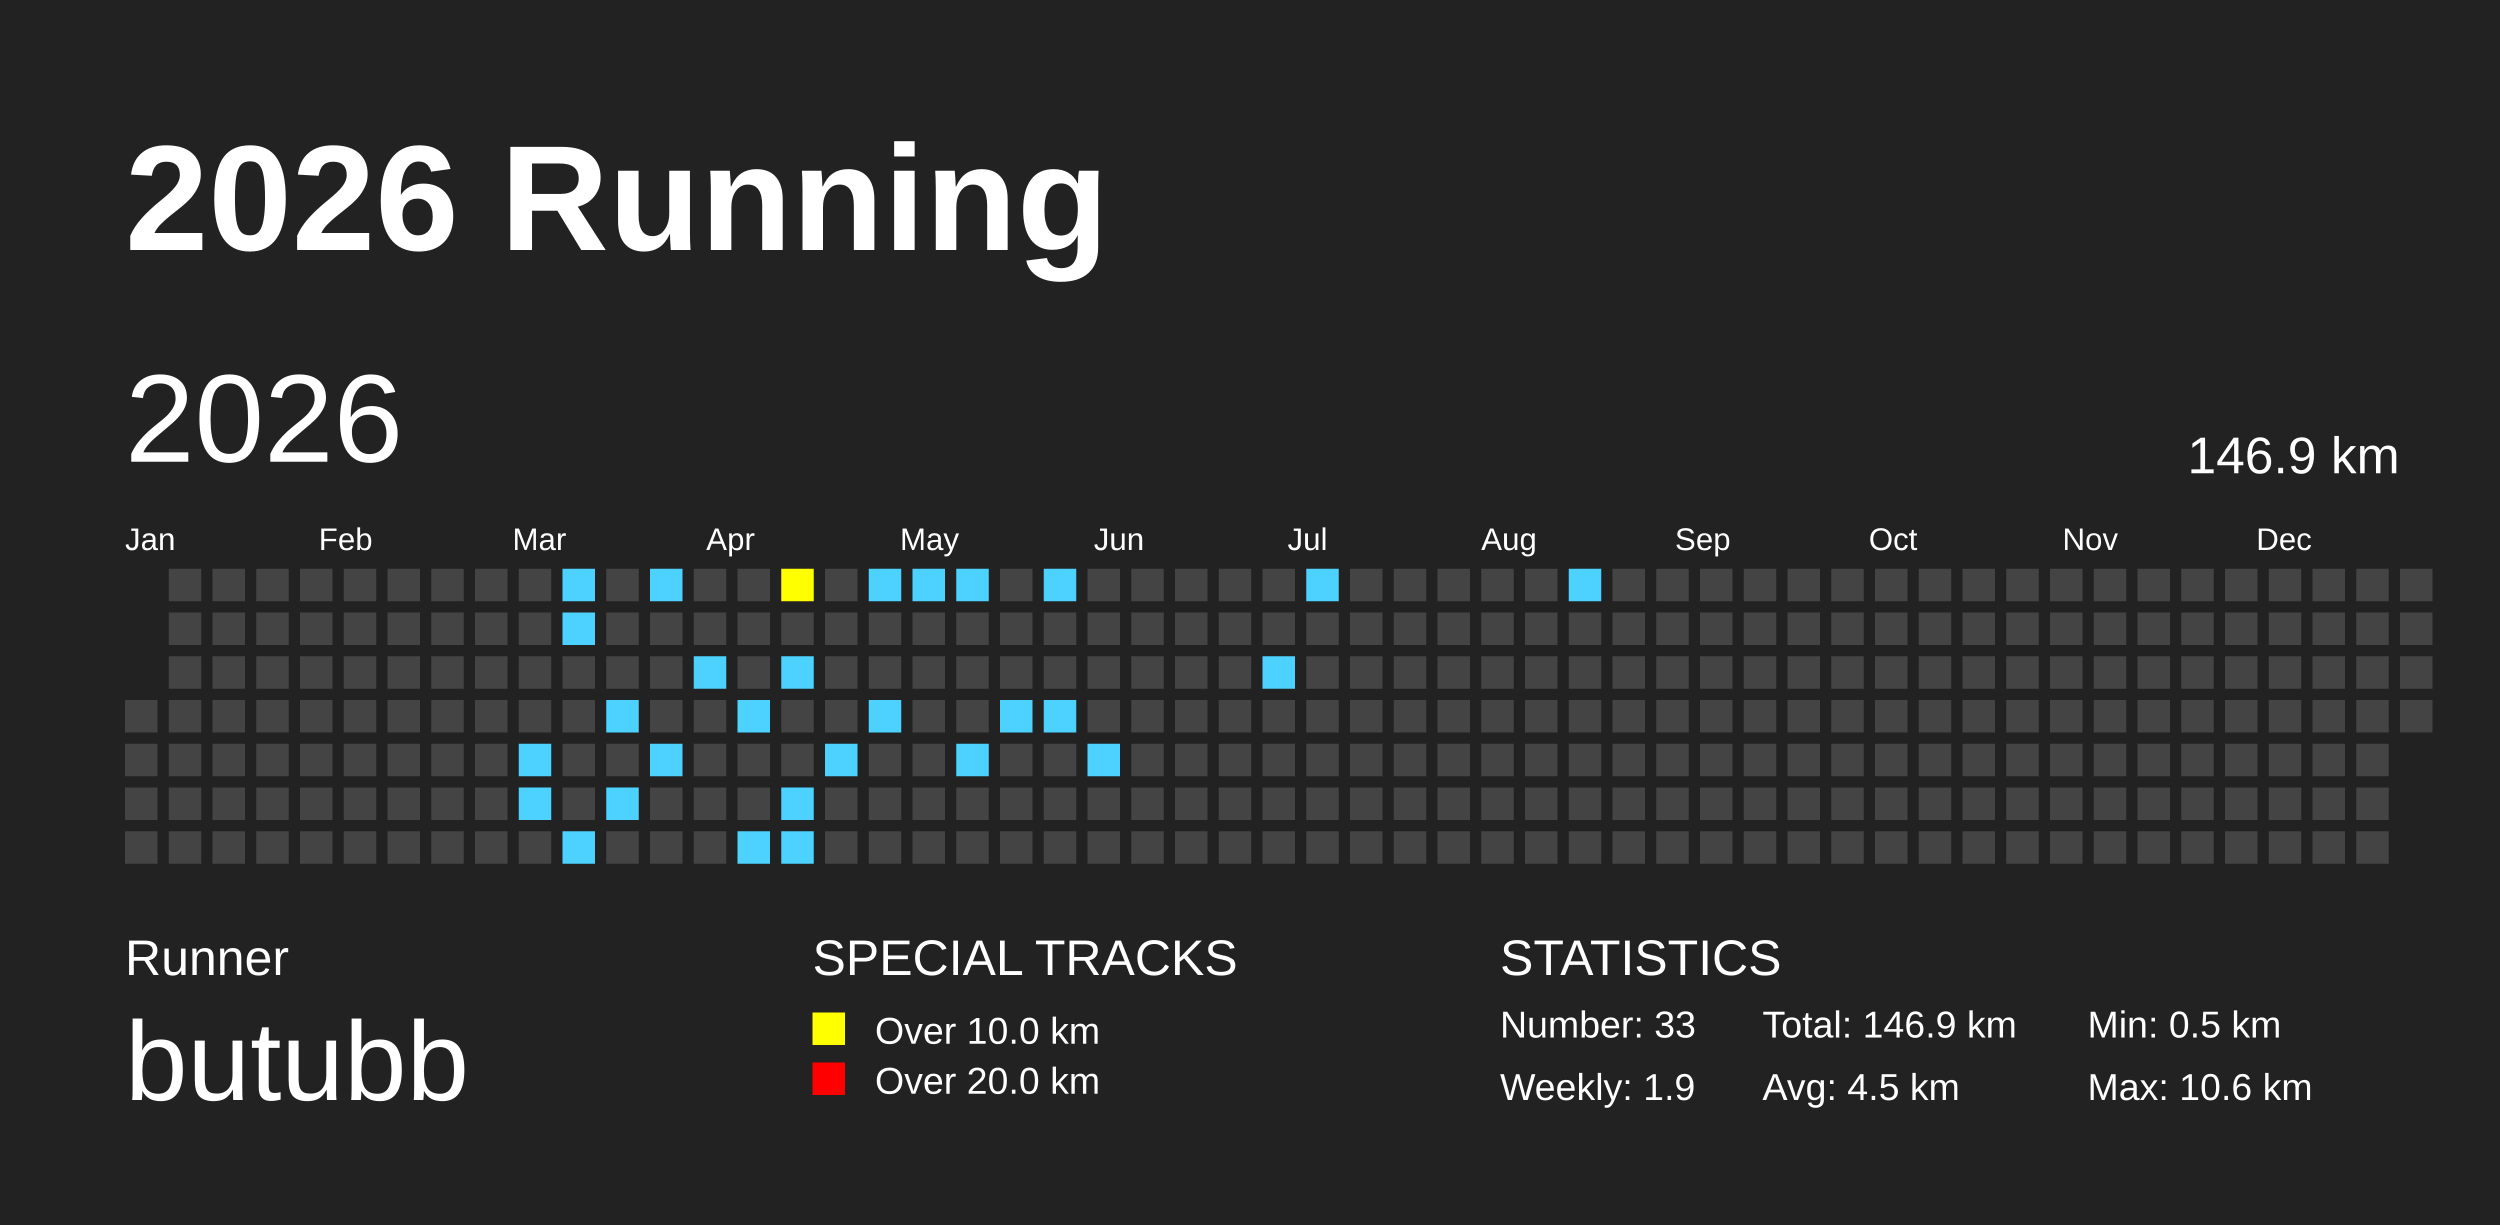
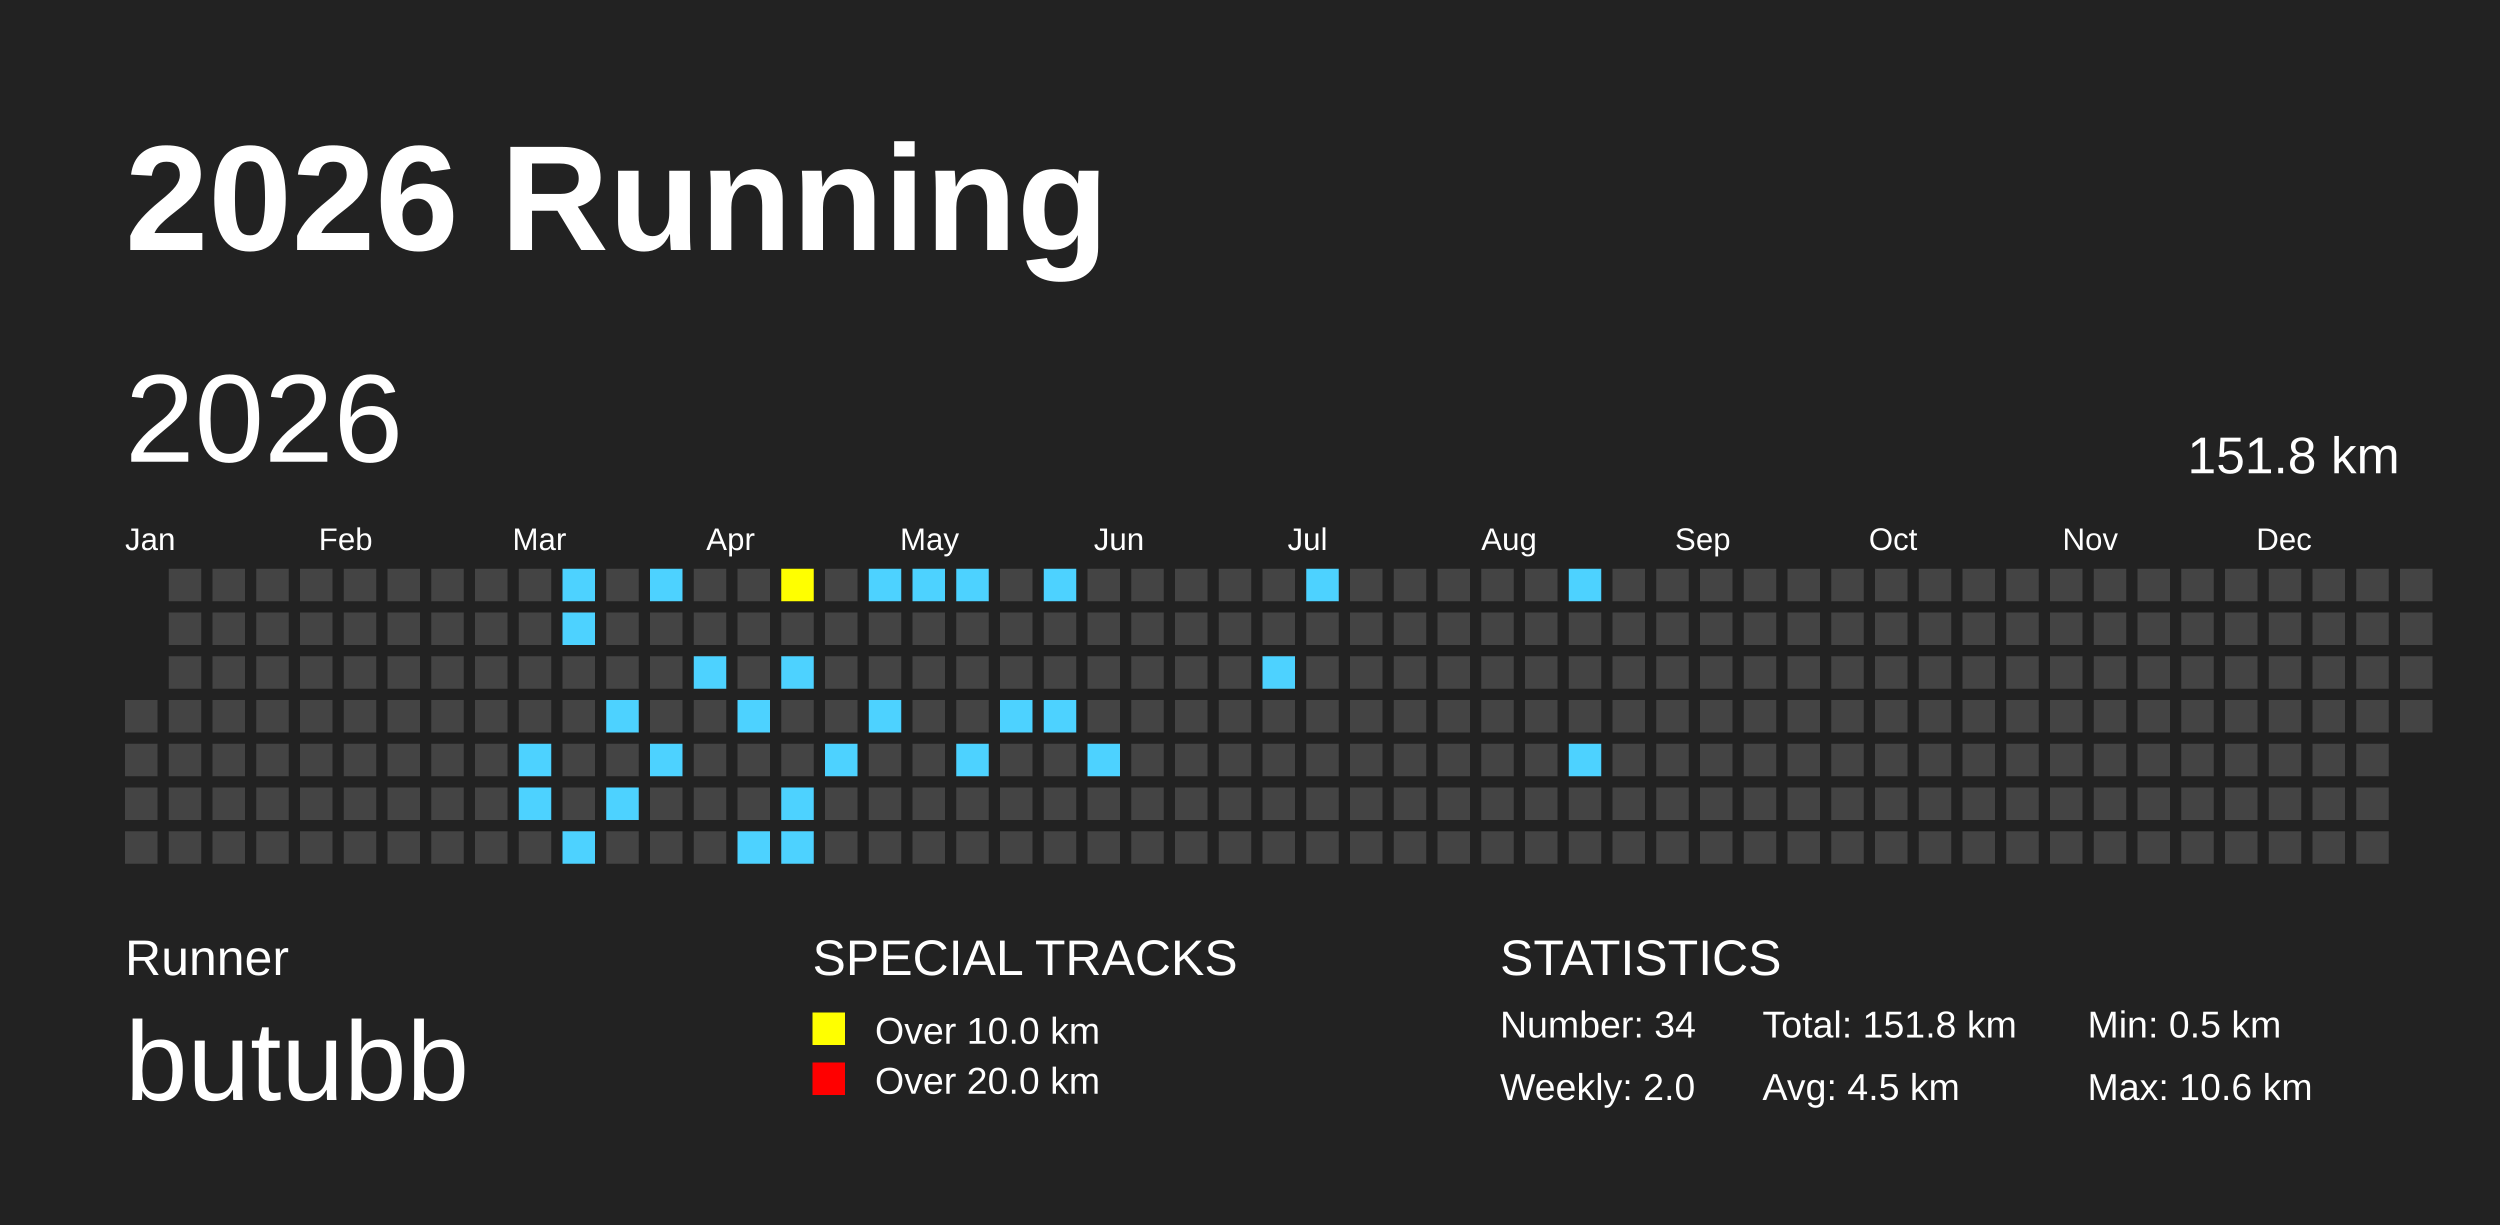
<svg xmlns="http://www.w3.org/2000/svg" baseProfile="full" height="98mm" version="1.1" viewBox="0,0,200,98" width="200mm">
  <defs />
  <rect fill="#222222" height="98" width="200" x="0" y="0" />
  <text fill="#FFFFFF" style="font-size:12px; font-family:Arial; font-weight:bold;" x="10" y="20">2026 Running</text>
  <text fill="#FFFFFF" style="font-size:4px; font-family:Arial" x="10" y="78">Runner</text>
  <text fill="#FFFFFF" style="font-size:9px; font-family:Arial" x="10" y="88">butubb</text>
  <text fill="#FFFFFF" style="font-size:4px; font-family:Arial" x="65" y="78">SPECIAL TRACKS</text>
  <rect fill="yellow" height="2.6" width="2.6" x="65" y="81" />
  <text fill="#FFFFFF" style="font-size:3px; font-family:Arial" x="70" y="83.5">Over 10.0 km</text>
  <rect fill="red" height="2.6" width="2.6" x="65" y="85" />
  <text fill="#FFFFFF" style="font-size:3px; font-family:Arial" x="70" y="87.5">Over 20.0 km</text>
  <text fill="#FFFFFF" style="font-size:4px; font-family:Arial" x="120" y="78">STATISTICS</text>
-   <text fill="#FFFFFF" style="font-size:3px; font-family:Arial" x="120" y="83">Number: 33</text>
-   <text fill="#FFFFFF" style="font-size:3px; font-family:Arial" x="120" y="88">Weekly: 1.9</text>
-   <text fill="#FFFFFF" style="font-size:3px; font-family:Arial" x="141" y="83">Total: 146.9 km</text>
+   <text fill="#FFFFFF" style="font-size:3px; font-family:Arial" x="120" y="83">Number: 34</text>
+   <text fill="#FFFFFF" style="font-size:3px; font-family:Arial" x="120" y="88">Weekly: 2.0</text>
+   <text fill="#FFFFFF" style="font-size:3px; font-family:Arial" x="141" y="83">Total: 151.8 km</text>
  <text fill="#FFFFFF" style="font-size:3px; font-family:Arial" x="141" y="88">Avg: 4.5 km</text>
  <text fill="#FFFFFF" style="font-size:3px; font-family:Arial" x="167" y="83">Min: 0.5 km</text>
  <text fill="#FFFFFF" style="font-size:3px; font-family:Arial" x="167" y="88">Max: 10.6 km</text>
  <text dominant-baseline="hanging" fill="#FFFFFF" style="font-size:10.0px; font-family:Arial;" x="10" y="30">2026</text>
-   <text dominant-baseline="hanging" fill="#FFFFFF" style="font-size:4.125px; font-family:Arial;" x="175" y="35">146.9 km</text>
+   <text dominant-baseline="hanging" fill="#FFFFFF" style="font-size:4.125px; font-family:Arial;" x="175" y="35">151.8 km</text>
  <text fill="#FFFFFF" style="font-size:2.5px; font-family:Arial" x="10.0" y="44">Jan</text>
  <text fill="#FFFFFF" style="font-size:2.5px; font-family:Arial" x="25.5" y="44">Feb</text>
  <text fill="#FFFFFF" style="font-size:2.5px; font-family:Arial" x="41.0" y="44">Mar</text>
  <text fill="#FFFFFF" style="font-size:2.5px; font-family:Arial" x="56.5" y="44">Apr</text>
  <text fill="#FFFFFF" style="font-size:2.5px; font-family:Arial" x="72.0" y="44">May</text>
  <text fill="#FFFFFF" style="font-size:2.5px; font-family:Arial" x="87.5" y="44">Jun</text>
  <text fill="#FFFFFF" style="font-size:2.5px; font-family:Arial" x="103.0" y="44">Jul</text>
  <text fill="#FFFFFF" style="font-size:2.5px; font-family:Arial" x="118.5" y="44">Aug</text>
  <text fill="#FFFFFF" style="font-size:2.5px; font-family:Arial" x="134.0" y="44">Sep</text>
  <text fill="#FFFFFF" style="font-size:2.5px; font-family:Arial" x="149.5" y="44">Oct</text>
  <text fill="#FFFFFF" style="font-size:2.5px; font-family:Arial" x="165.0" y="44">Nov</text>
  <text fill="#FFFFFF" style="font-size:2.5px; font-family:Arial" x="180.5" y="44">Dec</text>
  <rect fill="#444444" height="2.6" width="2.6" x="10.0" y="56.0" />
  <rect fill="#444444" height="2.6" width="2.6" x="10.0" y="59.5" />
  <rect fill="#444444" height="2.6" width="2.6" x="10.0" y="63.0" />
  <rect fill="#444444" height="2.6" width="2.6" x="10.0" y="66.5" />
  <rect fill="#444444" height="2.6" width="2.6" x="13.5" y="45.5" />
  <rect fill="#444444" height="2.6" width="2.6" x="13.5" y="49.0" />
  <rect fill="#444444" height="2.6" width="2.6" x="13.5" y="52.5" />
  <rect fill="#444444" height="2.6" width="2.6" x="13.5" y="56.0" />
  <rect fill="#444444" height="2.6" width="2.6" x="13.5" y="59.5" />
  <rect fill="#444444" height="2.6" width="2.6" x="13.5" y="63.0" />
  <rect fill="#444444" height="2.6" width="2.6" x="13.5" y="66.5" />
  <rect fill="#444444" height="2.6" width="2.6" x="17.0" y="45.5" />
  <rect fill="#444444" height="2.6" width="2.6" x="17.0" y="49.0" />
  <rect fill="#444444" height="2.6" width="2.6" x="17.0" y="52.5" />
  <rect fill="#444444" height="2.6" width="2.6" x="17.0" y="56.0" />
  <rect fill="#444444" height="2.6" width="2.6" x="17.0" y="59.5" />
  <rect fill="#444444" height="2.6" width="2.6" x="17.0" y="63.0" />
  <rect fill="#444444" height="2.6" width="2.6" x="17.0" y="66.5" />
  <rect fill="#444444" height="2.6" width="2.6" x="20.5" y="45.5" />
  <rect fill="#444444" height="2.6" width="2.6" x="20.5" y="49.0" />
  <rect fill="#444444" height="2.6" width="2.6" x="20.5" y="52.5" />
  <rect fill="#444444" height="2.6" width="2.6" x="20.5" y="56.0" />
  <rect fill="#444444" height="2.6" width="2.6" x="20.5" y="59.5" />
  <rect fill="#444444" height="2.6" width="2.6" x="20.5" y="63.0" />
  <rect fill="#444444" height="2.6" width="2.6" x="20.5" y="66.5" />
  <rect fill="#444444" height="2.6" width="2.6" x="24.0" y="45.5" />
  <rect fill="#444444" height="2.6" width="2.6" x="24.0" y="49.0" />
  <rect fill="#444444" height="2.6" width="2.6" x="24.0" y="52.5" />
  <rect fill="#444444" height="2.6" width="2.6" x="24.0" y="56.0" />
  <rect fill="#444444" height="2.6" width="2.6" x="24.0" y="59.5" />
  <rect fill="#444444" height="2.6" width="2.6" x="24.0" y="63.0" />
  <rect fill="#444444" height="2.6" width="2.6" x="24.0" y="66.5" />
  <rect fill="#444444" height="2.6" width="2.6" x="27.5" y="45.5" />
  <rect fill="#444444" height="2.6" width="2.6" x="27.5" y="49.0" />
  <rect fill="#444444" height="2.6" width="2.6" x="27.5" y="52.5" />
  <rect fill="#444444" height="2.6" width="2.6" x="27.5" y="56.0" />
  <rect fill="#444444" height="2.6" width="2.6" x="27.5" y="59.5" />
  <rect fill="#444444" height="2.6" width="2.6" x="27.5" y="63.0" />
  <rect fill="#444444" height="2.6" width="2.6" x="27.5" y="66.5" />
  <rect fill="#444444" height="2.6" width="2.6" x="31.0" y="45.5" />
  <rect fill="#444444" height="2.6" width="2.6" x="31.0" y="49.0" />
  <rect fill="#444444" height="2.6" width="2.6" x="31.0" y="52.5" />
  <rect fill="#444444" height="2.6" width="2.6" x="31.0" y="56.0" />
  <rect fill="#444444" height="2.6" width="2.6" x="31.0" y="59.5" />
  <rect fill="#444444" height="2.6" width="2.6" x="31.0" y="63.0" />
  <rect fill="#444444" height="2.6" width="2.6" x="31.0" y="66.5" />
  <rect fill="#444444" height="2.6" width="2.6" x="34.5" y="45.5" />
  <rect fill="#444444" height="2.6" width="2.6" x="34.5" y="49.0" />
  <rect fill="#444444" height="2.6" width="2.6" x="34.5" y="52.5" />
  <rect fill="#444444" height="2.6" width="2.6" x="34.5" y="56.0" />
  <rect fill="#444444" height="2.6" width="2.6" x="34.5" y="59.5" />
  <rect fill="#444444" height="2.6" width="2.6" x="34.5" y="63.0" />
  <rect fill="#444444" height="2.6" width="2.6" x="34.5" y="66.5" />
  <rect fill="#444444" height="2.6" width="2.6" x="38.0" y="45.5" />
  <rect fill="#444444" height="2.6" width="2.6" x="38.0" y="49.0" />
  <rect fill="#444444" height="2.6" width="2.6" x="38.0" y="52.5" />
  <rect fill="#444444" height="2.6" width="2.6" x="38.0" y="56.0" />
  <rect fill="#444444" height="2.6" width="2.6" x="38.0" y="59.5" />
  <rect fill="#444444" height="2.6" width="2.6" x="38.0" y="63.0" />
  <rect fill="#444444" height="2.6" width="2.6" x="38.0" y="66.5" />
  <rect fill="#444444" height="2.6" width="2.6" x="41.5" y="45.5" />
  <rect fill="#444444" height="2.6" width="2.6" x="41.5" y="49.0" />
  <rect fill="#444444" height="2.6" width="2.6" x="41.5" y="52.5" />
  <rect fill="#444444" height="2.6" width="2.6" x="41.5" y="56.0" />
  <rect fill="#4DD2FF" height="2.6" width="2.6" x="41.5" y="59.5" />
  <rect fill="#4DD2FF" height="2.6" width="2.6" x="41.5" y="63.0" />
  <rect fill="#444444" height="2.6" width="2.6" x="41.5" y="66.5" />
  <rect fill="#4DD2FF" height="2.6" width="2.6" x="45.0" y="45.5" />
  <rect fill="#4DD2FF" height="2.6" width="2.6" x="45.0" y="49.0" />
  <rect fill="#444444" height="2.6" width="2.6" x="45.0" y="52.5" />
  <rect fill="#444444" height="2.6" width="2.6" x="45.0" y="56.0" />
  <rect fill="#444444" height="2.6" width="2.6" x="45.0" y="59.5" />
  <rect fill="#444444" height="2.6" width="2.6" x="45.0" y="63.0" />
  <rect fill="#4DD2FF" height="2.6" width="2.6" x="45.0" y="66.5" />
  <rect fill="#444444" height="2.6" width="2.6" x="48.5" y="45.5" />
  <rect fill="#444444" height="2.6" width="2.6" x="48.5" y="49.0" />
  <rect fill="#444444" height="2.6" width="2.6" x="48.5" y="52.5" />
  <rect fill="#4DD2FF" height="2.6" width="2.6" x="48.5" y="56.0" />
  <rect fill="#444444" height="2.6" width="2.6" x="48.5" y="59.5" />
  <rect fill="#4DD2FF" height="2.6" width="2.6" x="48.5" y="63.0" />
  <rect fill="#444444" height="2.6" width="2.6" x="48.5" y="66.5" />
  <rect fill="#4DD2FF" height="2.6" width="2.6" x="52.0" y="45.5" />
  <rect fill="#444444" height="2.6" width="2.6" x="52.0" y="49.0" />
  <rect fill="#444444" height="2.6" width="2.6" x="52.0" y="52.5" />
  <rect fill="#444444" height="2.6" width="2.6" x="52.0" y="56.0" />
  <rect fill="#4DD2FF" height="2.6" width="2.6" x="52.0" y="59.5" />
  <rect fill="#444444" height="2.6" width="2.6" x="52.0" y="63.0" />
  <rect fill="#444444" height="2.6" width="2.6" x="52.0" y="66.5" />
  <rect fill="#444444" height="2.6" width="2.6" x="55.5" y="45.5" />
  <rect fill="#444444" height="2.6" width="2.6" x="55.5" y="49.0" />
  <rect fill="#4DD2FF" height="2.6" width="2.6" x="55.5" y="52.5" />
  <rect fill="#444444" height="2.6" width="2.6" x="55.5" y="56.0" />
  <rect fill="#444444" height="2.6" width="2.6" x="55.5" y="59.5" />
  <rect fill="#444444" height="2.6" width="2.6" x="55.5" y="63.0" />
  <rect fill="#444444" height="2.6" width="2.6" x="55.5" y="66.5" />
  <rect fill="#444444" height="2.6" width="2.6" x="59.0" y="45.5" />
  <rect fill="#444444" height="2.6" width="2.6" x="59.0" y="49.0" />
  <rect fill="#444444" height="2.6" width="2.6" x="59.0" y="52.5" />
  <rect fill="#4DD2FF" height="2.6" width="2.6" x="59.0" y="56.0" />
  <rect fill="#444444" height="2.6" width="2.6" x="59.0" y="59.5" />
  <rect fill="#444444" height="2.6" width="2.6" x="59.0" y="63.0" />
  <rect fill="#4DD2FF" height="2.6" width="2.6" x="59.0" y="66.5" />
  <rect fill="yellow" height="2.6" width="2.6" x="62.5" y="45.5" />
  <rect fill="#444444" height="2.6" width="2.6" x="62.5" y="49.0" />
  <rect fill="#4DD2FF" height="2.6" width="2.6" x="62.5" y="52.5" />
  <rect fill="#444444" height="2.6" width="2.6" x="62.5" y="56.0" />
  <rect fill="#444444" height="2.6" width="2.6" x="62.5" y="59.5" />
  <rect fill="#4DD2FF" height="2.6" width="2.6" x="62.5" y="63.0" />
  <rect fill="#4DD2FF" height="2.6" width="2.6" x="62.5" y="66.5" />
  <rect fill="#444444" height="2.6" width="2.6" x="66.0" y="45.5" />
  <rect fill="#444444" height="2.6" width="2.6" x="66.0" y="49.0" />
  <rect fill="#444444" height="2.6" width="2.6" x="66.0" y="52.5" />
  <rect fill="#444444" height="2.6" width="2.6" x="66.0" y="56.0" />
  <rect fill="#4DD2FF" height="2.6" width="2.6" x="66.0" y="59.5" />
  <rect fill="#444444" height="2.6" width="2.6" x="66.0" y="63.0" />
  <rect fill="#444444" height="2.6" width="2.6" x="66.0" y="66.5" />
  <rect fill="#4DD2FF" height="2.6" width="2.6" x="69.5" y="45.5" />
  <rect fill="#444444" height="2.6" width="2.6" x="69.5" y="49.0" />
  <rect fill="#444444" height="2.6" width="2.6" x="69.5" y="52.5" />
  <rect fill="#4DD2FF" height="2.6" width="2.6" x="69.5" y="56.0" />
  <rect fill="#444444" height="2.6" width="2.6" x="69.5" y="59.5" />
  <rect fill="#444444" height="2.6" width="2.6" x="69.5" y="63.0" />
  <rect fill="#444444" height="2.6" width="2.6" x="69.5" y="66.5" />
  <rect fill="#4DD2FF" height="2.6" width="2.6" x="73.0" y="45.5" />
  <rect fill="#444444" height="2.6" width="2.6" x="73.0" y="49.0" />
  <rect fill="#444444" height="2.6" width="2.6" x="73.0" y="52.5" />
  <rect fill="#444444" height="2.6" width="2.6" x="73.0" y="56.0" />
  <rect fill="#444444" height="2.6" width="2.6" x="73.0" y="59.5" />
  <rect fill="#444444" height="2.6" width="2.6" x="73.0" y="63.0" />
  <rect fill="#444444" height="2.6" width="2.6" x="73.0" y="66.5" />
  <rect fill="#4DD2FF" height="2.6" width="2.6" x="76.5" y="45.5" />
  <rect fill="#444444" height="2.6" width="2.6" x="76.5" y="49.0" />
  <rect fill="#444444" height="2.6" width="2.6" x="76.5" y="52.5" />
  <rect fill="#444444" height="2.6" width="2.6" x="76.5" y="56.0" />
  <rect fill="#4DD2FF" height="2.6" width="2.6" x="76.5" y="59.5" />
  <rect fill="#444444" height="2.6" width="2.6" x="76.5" y="63.0" />
  <rect fill="#444444" height="2.6" width="2.6" x="76.5" y="66.5" />
  <rect fill="#444444" height="2.6" width="2.6" x="80.0" y="45.5" />
  <rect fill="#444444" height="2.6" width="2.6" x="80.0" y="49.0" />
  <rect fill="#444444" height="2.6" width="2.6" x="80.0" y="52.5" />
  <rect fill="#4DD2FF" height="2.6" width="2.6" x="80.0" y="56.0" />
  <rect fill="#444444" height="2.6" width="2.6" x="80.0" y="59.5" />
  <rect fill="#444444" height="2.6" width="2.6" x="80.0" y="63.0" />
  <rect fill="#444444" height="2.6" width="2.6" x="80.0" y="66.5" />
  <rect fill="#4DD2FF" height="2.6" width="2.6" x="83.5" y="45.5" />
  <rect fill="#444444" height="2.6" width="2.6" x="83.5" y="49.0" />
  <rect fill="#444444" height="2.6" width="2.6" x="83.5" y="52.5" />
  <rect fill="#4DD2FF" height="2.6" width="2.6" x="83.5" y="56.0" />
  <rect fill="#444444" height="2.6" width="2.6" x="83.5" y="59.5" />
  <rect fill="#444444" height="2.6" width="2.6" x="83.5" y="63.0" />
  <rect fill="#444444" height="2.6" width="2.6" x="83.5" y="66.5" />
  <rect fill="#444444" height="2.6" width="2.6" x="87.0" y="45.5" />
  <rect fill="#444444" height="2.6" width="2.6" x="87.0" y="49.0" />
  <rect fill="#444444" height="2.6" width="2.6" x="87.0" y="52.5" />
  <rect fill="#444444" height="2.6" width="2.6" x="87.0" y="56.0" />
  <rect fill="#4DD2FF" height="2.6" width="2.6" x="87.0" y="59.5" />
  <rect fill="#444444" height="2.6" width="2.6" x="87.0" y="63.0" />
  <rect fill="#444444" height="2.6" width="2.6" x="87.0" y="66.5" />
  <rect fill="#444444" height="2.6" width="2.6" x="90.5" y="45.5" />
  <rect fill="#444444" height="2.6" width="2.6" x="90.5" y="49.0" />
  <rect fill="#444444" height="2.6" width="2.6" x="90.5" y="52.5" />
  <rect fill="#444444" height="2.6" width="2.6" x="90.5" y="56.0" />
  <rect fill="#444444" height="2.6" width="2.6" x="90.5" y="59.5" />
  <rect fill="#444444" height="2.6" width="2.6" x="90.5" y="63.0" />
  <rect fill="#444444" height="2.6" width="2.6" x="90.5" y="66.5" />
  <rect fill="#444444" height="2.6" width="2.6" x="94.0" y="45.5" />
  <rect fill="#444444" height="2.6" width="2.6" x="94.0" y="49.0" />
  <rect fill="#444444" height="2.6" width="2.6" x="94.0" y="52.5" />
  <rect fill="#444444" height="2.6" width="2.6" x="94.0" y="56.0" />
  <rect fill="#444444" height="2.6" width="2.6" x="94.0" y="59.5" />
  <rect fill="#444444" height="2.6" width="2.6" x="94.0" y="63.0" />
  <rect fill="#444444" height="2.6" width="2.6" x="94.0" y="66.5" />
  <rect fill="#444444" height="2.6" width="2.6" x="97.5" y="45.5" />
  <rect fill="#444444" height="2.6" width="2.6" x="97.5" y="49.0" />
  <rect fill="#444444" height="2.6" width="2.6" x="97.5" y="52.5" />
  <rect fill="#444444" height="2.6" width="2.6" x="97.5" y="56.0" />
  <rect fill="#444444" height="2.6" width="2.6" x="97.5" y="59.5" />
  <rect fill="#444444" height="2.6" width="2.6" x="97.5" y="63.0" />
  <rect fill="#444444" height="2.6" width="2.6" x="97.5" y="66.5" />
  <rect fill="#444444" height="2.6" width="2.6" x="101.0" y="45.5" />
  <rect fill="#444444" height="2.6" width="2.6" x="101.0" y="49.0" />
  <rect fill="#4DD2FF" height="2.6" width="2.6" x="101.0" y="52.5" />
  <rect fill="#444444" height="2.6" width="2.6" x="101.0" y="56.0" />
  <rect fill="#444444" height="2.6" width="2.6" x="101.0" y="59.5" />
  <rect fill="#444444" height="2.6" width="2.6" x="101.0" y="63.0" />
  <rect fill="#444444" height="2.6" width="2.6" x="101.0" y="66.5" />
  <rect fill="#4DD2FF" height="2.6" width="2.6" x="104.5" y="45.5" />
  <rect fill="#444444" height="2.6" width="2.6" x="104.5" y="49.0" />
  <rect fill="#444444" height="2.6" width="2.6" x="104.5" y="52.5" />
  <rect fill="#444444" height="2.6" width="2.6" x="104.5" y="56.0" />
  <rect fill="#444444" height="2.6" width="2.6" x="104.5" y="59.5" />
  <rect fill="#444444" height="2.6" width="2.6" x="104.5" y="63.0" />
  <rect fill="#444444" height="2.6" width="2.6" x="104.5" y="66.5" />
  <rect fill="#444444" height="2.6" width="2.6" x="108.0" y="45.5" />
  <rect fill="#444444" height="2.6" width="2.6" x="108.0" y="49.0" />
  <rect fill="#444444" height="2.6" width="2.6" x="108.0" y="52.5" />
  <rect fill="#444444" height="2.6" width="2.6" x="108.0" y="56.0" />
  <rect fill="#444444" height="2.6" width="2.6" x="108.0" y="59.5" />
  <rect fill="#444444" height="2.6" width="2.6" x="108.0" y="63.0" />
  <rect fill="#444444" height="2.6" width="2.6" x="108.0" y="66.5" />
  <rect fill="#444444" height="2.6" width="2.6" x="111.5" y="45.5" />
  <rect fill="#444444" height="2.6" width="2.6" x="111.5" y="49.0" />
  <rect fill="#444444" height="2.6" width="2.6" x="111.5" y="52.5" />
  <rect fill="#444444" height="2.6" width="2.6" x="111.5" y="56.0" />
  <rect fill="#444444" height="2.6" width="2.6" x="111.5" y="59.5" />
  <rect fill="#444444" height="2.6" width="2.6" x="111.5" y="63.0" />
  <rect fill="#444444" height="2.6" width="2.6" x="111.5" y="66.5" />
  <rect fill="#444444" height="2.6" width="2.6" x="115.0" y="45.5" />
  <rect fill="#444444" height="2.6" width="2.6" x="115.0" y="49.0" />
  <rect fill="#444444" height="2.6" width="2.6" x="115.0" y="52.5" />
  <rect fill="#444444" height="2.6" width="2.6" x="115.0" y="56.0" />
  <rect fill="#444444" height="2.6" width="2.6" x="115.0" y="59.5" />
  <rect fill="#444444" height="2.6" width="2.6" x="115.0" y="63.0" />
  <rect fill="#444444" height="2.6" width="2.6" x="115.0" y="66.5" />
  <rect fill="#444444" height="2.6" width="2.6" x="118.5" y="45.5" />
  <rect fill="#444444" height="2.6" width="2.6" x="118.5" y="49.0" />
  <rect fill="#444444" height="2.6" width="2.6" x="118.5" y="52.5" />
  <rect fill="#444444" height="2.6" width="2.6" x="118.5" y="56.0" />
  <rect fill="#444444" height="2.6" width="2.6" x="118.5" y="59.5" />
  <rect fill="#444444" height="2.6" width="2.6" x="118.5" y="63.0" />
  <rect fill="#444444" height="2.6" width="2.6" x="118.5" y="66.5" />
  <rect fill="#444444" height="2.6" width="2.6" x="122.0" y="45.5" />
  <rect fill="#444444" height="2.6" width="2.6" x="122.0" y="49.0" />
  <rect fill="#444444" height="2.6" width="2.6" x="122.0" y="52.5" />
  <rect fill="#444444" height="2.6" width="2.6" x="122.0" y="56.0" />
  <rect fill="#444444" height="2.6" width="2.6" x="122.0" y="59.5" />
  <rect fill="#444444" height="2.6" width="2.6" x="122.0" y="63.0" />
  <rect fill="#444444" height="2.6" width="2.6" x="122.0" y="66.5" />
  <rect fill="#4DD2FF" height="2.6" width="2.6" x="125.5" y="45.5" />
  <rect fill="#444444" height="2.6" width="2.6" x="125.5" y="49.0" />
  <rect fill="#444444" height="2.6" width="2.6" x="125.5" y="52.5" />
  <rect fill="#444444" height="2.6" width="2.6" x="125.5" y="56.0" />
-   <rect fill="#444444" height="2.6" width="2.6" x="125.5" y="59.5" />
+   <rect fill="#4DD2FF" height="2.6" width="2.6" x="125.5" y="59.5" />
  <rect fill="#444444" height="2.6" width="2.6" x="125.5" y="63.0" />
  <rect fill="#444444" height="2.6" width="2.6" x="125.5" y="66.5" />
  <rect fill="#444444" height="2.6" width="2.6" x="129.0" y="45.5" />
  <rect fill="#444444" height="2.6" width="2.6" x="129.0" y="49.0" />
  <rect fill="#444444" height="2.6" width="2.6" x="129.0" y="52.5" />
  <rect fill="#444444" height="2.6" width="2.6" x="129.0" y="56.0" />
  <rect fill="#444444" height="2.6" width="2.6" x="129.0" y="59.5" />
  <rect fill="#444444" height="2.6" width="2.6" x="129.0" y="63.0" />
  <rect fill="#444444" height="2.6" width="2.6" x="129.0" y="66.5" />
  <rect fill="#444444" height="2.6" width="2.6" x="132.5" y="45.5" />
  <rect fill="#444444" height="2.6" width="2.6" x="132.5" y="49.0" />
  <rect fill="#444444" height="2.6" width="2.6" x="132.5" y="52.5" />
  <rect fill="#444444" height="2.6" width="2.6" x="132.5" y="56.0" />
  <rect fill="#444444" height="2.6" width="2.6" x="132.5" y="59.5" />
  <rect fill="#444444" height="2.6" width="2.6" x="132.5" y="63.0" />
  <rect fill="#444444" height="2.6" width="2.6" x="132.5" y="66.5" />
  <rect fill="#444444" height="2.6" width="2.6" x="136.0" y="45.5" />
  <rect fill="#444444" height="2.6" width="2.6" x="136.0" y="49.0" />
  <rect fill="#444444" height="2.6" width="2.6" x="136.0" y="52.5" />
  <rect fill="#444444" height="2.6" width="2.6" x="136.0" y="56.0" />
  <rect fill="#444444" height="2.6" width="2.6" x="136.0" y="59.5" />
  <rect fill="#444444" height="2.6" width="2.6" x="136.0" y="63.0" />
  <rect fill="#444444" height="2.6" width="2.6" x="136.0" y="66.5" />
  <rect fill="#444444" height="2.6" width="2.6" x="139.5" y="45.5" />
  <rect fill="#444444" height="2.6" width="2.6" x="139.5" y="49.0" />
  <rect fill="#444444" height="2.6" width="2.6" x="139.5" y="52.5" />
  <rect fill="#444444" height="2.6" width="2.6" x="139.5" y="56.0" />
  <rect fill="#444444" height="2.6" width="2.6" x="139.5" y="59.5" />
  <rect fill="#444444" height="2.6" width="2.6" x="139.5" y="63.0" />
  <rect fill="#444444" height="2.6" width="2.6" x="139.5" y="66.5" />
  <rect fill="#444444" height="2.6" width="2.6" x="143.0" y="45.5" />
  <rect fill="#444444" height="2.6" width="2.6" x="143.0" y="49.0" />
  <rect fill="#444444" height="2.6" width="2.6" x="143.0" y="52.5" />
  <rect fill="#444444" height="2.6" width="2.6" x="143.0" y="56.0" />
  <rect fill="#444444" height="2.6" width="2.6" x="143.0" y="59.5" />
  <rect fill="#444444" height="2.6" width="2.6" x="143.0" y="63.0" />
  <rect fill="#444444" height="2.6" width="2.6" x="143.0" y="66.5" />
  <rect fill="#444444" height="2.6" width="2.6" x="146.5" y="45.5" />
  <rect fill="#444444" height="2.6" width="2.6" x="146.5" y="49.0" />
  <rect fill="#444444" height="2.6" width="2.6" x="146.5" y="52.5" />
  <rect fill="#444444" height="2.6" width="2.6" x="146.5" y="56.0" />
  <rect fill="#444444" height="2.6" width="2.6" x="146.5" y="59.5" />
  <rect fill="#444444" height="2.6" width="2.6" x="146.5" y="63.0" />
  <rect fill="#444444" height="2.6" width="2.6" x="146.5" y="66.5" />
  <rect fill="#444444" height="2.6" width="2.6" x="150.0" y="45.5" />
  <rect fill="#444444" height="2.6" width="2.6" x="150.0" y="49.0" />
  <rect fill="#444444" height="2.6" width="2.6" x="150.0" y="52.5" />
  <rect fill="#444444" height="2.6" width="2.6" x="150.0" y="56.0" />
  <rect fill="#444444" height="2.6" width="2.6" x="150.0" y="59.5" />
  <rect fill="#444444" height="2.6" width="2.6" x="150.0" y="63.0" />
  <rect fill="#444444" height="2.6" width="2.6" x="150.0" y="66.5" />
  <rect fill="#444444" height="2.6" width="2.6" x="153.5" y="45.5" />
  <rect fill="#444444" height="2.6" width="2.6" x="153.5" y="49.0" />
  <rect fill="#444444" height="2.6" width="2.6" x="153.5" y="52.5" />
  <rect fill="#444444" height="2.6" width="2.6" x="153.5" y="56.0" />
  <rect fill="#444444" height="2.6" width="2.6" x="153.5" y="59.5" />
  <rect fill="#444444" height="2.6" width="2.6" x="153.5" y="63.0" />
  <rect fill="#444444" height="2.6" width="2.6" x="153.5" y="66.5" />
  <rect fill="#444444" height="2.6" width="2.6" x="157.0" y="45.5" />
  <rect fill="#444444" height="2.6" width="2.6" x="157.0" y="49.0" />
  <rect fill="#444444" height="2.6" width="2.6" x="157.0" y="52.5" />
  <rect fill="#444444" height="2.6" width="2.6" x="157.0" y="56.0" />
  <rect fill="#444444" height="2.6" width="2.6" x="157.0" y="59.5" />
  <rect fill="#444444" height="2.6" width="2.6" x="157.0" y="63.0" />
  <rect fill="#444444" height="2.6" width="2.6" x="157.0" y="66.5" />
  <rect fill="#444444" height="2.6" width="2.6" x="160.5" y="45.5" />
  <rect fill="#444444" height="2.6" width="2.6" x="160.5" y="49.0" />
  <rect fill="#444444" height="2.6" width="2.6" x="160.5" y="52.5" />
  <rect fill="#444444" height="2.6" width="2.6" x="160.5" y="56.0" />
  <rect fill="#444444" height="2.6" width="2.6" x="160.5" y="59.5" />
  <rect fill="#444444" height="2.6" width="2.6" x="160.5" y="63.0" />
  <rect fill="#444444" height="2.6" width="2.6" x="160.5" y="66.5" />
  <rect fill="#444444" height="2.6" width="2.6" x="164.0" y="45.5" />
  <rect fill="#444444" height="2.6" width="2.6" x="164.0" y="49.0" />
  <rect fill="#444444" height="2.6" width="2.6" x="164.0" y="52.5" />
  <rect fill="#444444" height="2.6" width="2.6" x="164.0" y="56.0" />
  <rect fill="#444444" height="2.6" width="2.6" x="164.0" y="59.5" />
  <rect fill="#444444" height="2.6" width="2.6" x="164.0" y="63.0" />
  <rect fill="#444444" height="2.6" width="2.6" x="164.0" y="66.5" />
  <rect fill="#444444" height="2.6" width="2.6" x="167.5" y="45.5" />
  <rect fill="#444444" height="2.6" width="2.6" x="167.5" y="49.0" />
  <rect fill="#444444" height="2.6" width="2.6" x="167.5" y="52.5" />
  <rect fill="#444444" height="2.6" width="2.6" x="167.5" y="56.0" />
  <rect fill="#444444" height="2.6" width="2.6" x="167.5" y="59.5" />
  <rect fill="#444444" height="2.6" width="2.6" x="167.5" y="63.0" />
  <rect fill="#444444" height="2.6" width="2.6" x="167.5" y="66.5" />
  <rect fill="#444444" height="2.6" width="2.6" x="171.0" y="45.5" />
  <rect fill="#444444" height="2.6" width="2.6" x="171.0" y="49.0" />
  <rect fill="#444444" height="2.6" width="2.6" x="171.0" y="52.5" />
  <rect fill="#444444" height="2.6" width="2.6" x="171.0" y="56.0" />
  <rect fill="#444444" height="2.6" width="2.6" x="171.0" y="59.5" />
  <rect fill="#444444" height="2.6" width="2.6" x="171.0" y="63.0" />
  <rect fill="#444444" height="2.6" width="2.6" x="171.0" y="66.5" />
  <rect fill="#444444" height="2.6" width="2.6" x="174.5" y="45.5" />
  <rect fill="#444444" height="2.6" width="2.6" x="174.5" y="49.0" />
  <rect fill="#444444" height="2.6" width="2.6" x="174.5" y="52.5" />
  <rect fill="#444444" height="2.6" width="2.6" x="174.5" y="56.0" />
  <rect fill="#444444" height="2.6" width="2.6" x="174.5" y="59.5" />
  <rect fill="#444444" height="2.6" width="2.6" x="174.5" y="63.0" />
  <rect fill="#444444" height="2.6" width="2.6" x="174.5" y="66.5" />
  <rect fill="#444444" height="2.6" width="2.6" x="178.0" y="45.5" />
  <rect fill="#444444" height="2.6" width="2.6" x="178.0" y="49.0" />
  <rect fill="#444444" height="2.6" width="2.6" x="178.0" y="52.5" />
  <rect fill="#444444" height="2.6" width="2.6" x="178.0" y="56.0" />
  <rect fill="#444444" height="2.6" width="2.6" x="178.0" y="59.5" />
  <rect fill="#444444" height="2.6" width="2.6" x="178.0" y="63.0" />
  <rect fill="#444444" height="2.6" width="2.6" x="178.0" y="66.5" />
  <rect fill="#444444" height="2.6" width="2.6" x="181.5" y="45.5" />
  <rect fill="#444444" height="2.6" width="2.6" x="181.5" y="49.0" />
  <rect fill="#444444" height="2.6" width="2.6" x="181.5" y="52.5" />
  <rect fill="#444444" height="2.6" width="2.6" x="181.5" y="56.0" />
  <rect fill="#444444" height="2.6" width="2.6" x="181.5" y="59.5" />
  <rect fill="#444444" height="2.6" width="2.6" x="181.5" y="63.0" />
  <rect fill="#444444" height="2.6" width="2.6" x="181.5" y="66.5" />
  <rect fill="#444444" height="2.6" width="2.6" x="185.0" y="45.5" />
  <rect fill="#444444" height="2.6" width="2.6" x="185.0" y="49.0" />
  <rect fill="#444444" height="2.6" width="2.6" x="185.0" y="52.5" />
  <rect fill="#444444" height="2.6" width="2.6" x="185.0" y="56.0" />
  <rect fill="#444444" height="2.6" width="2.6" x="185.0" y="59.5" />
  <rect fill="#444444" height="2.6" width="2.6" x="185.0" y="63.0" />
  <rect fill="#444444" height="2.6" width="2.6" x="185.0" y="66.5" />
  <rect fill="#444444" height="2.6" width="2.6" x="188.5" y="45.5" />
  <rect fill="#444444" height="2.6" width="2.6" x="188.5" y="49.0" />
  <rect fill="#444444" height="2.6" width="2.6" x="188.5" y="52.5" />
  <rect fill="#444444" height="2.6" width="2.6" x="188.5" y="56.0" />
  <rect fill="#444444" height="2.6" width="2.6" x="188.5" y="59.5" />
  <rect fill="#444444" height="2.6" width="2.6" x="188.5" y="63.0" />
  <rect fill="#444444" height="2.6" width="2.6" x="188.5" y="66.5" />
  <rect fill="#444444" height="2.6" width="2.6" x="192.0" y="45.5" />
  <rect fill="#444444" height="2.6" width="2.6" x="192.0" y="49.0" />
  <rect fill="#444444" height="2.6" width="2.6" x="192.0" y="52.5" />
  <rect fill="#444444" height="2.6" width="2.6" x="192.0" y="56.0" />
</svg>
